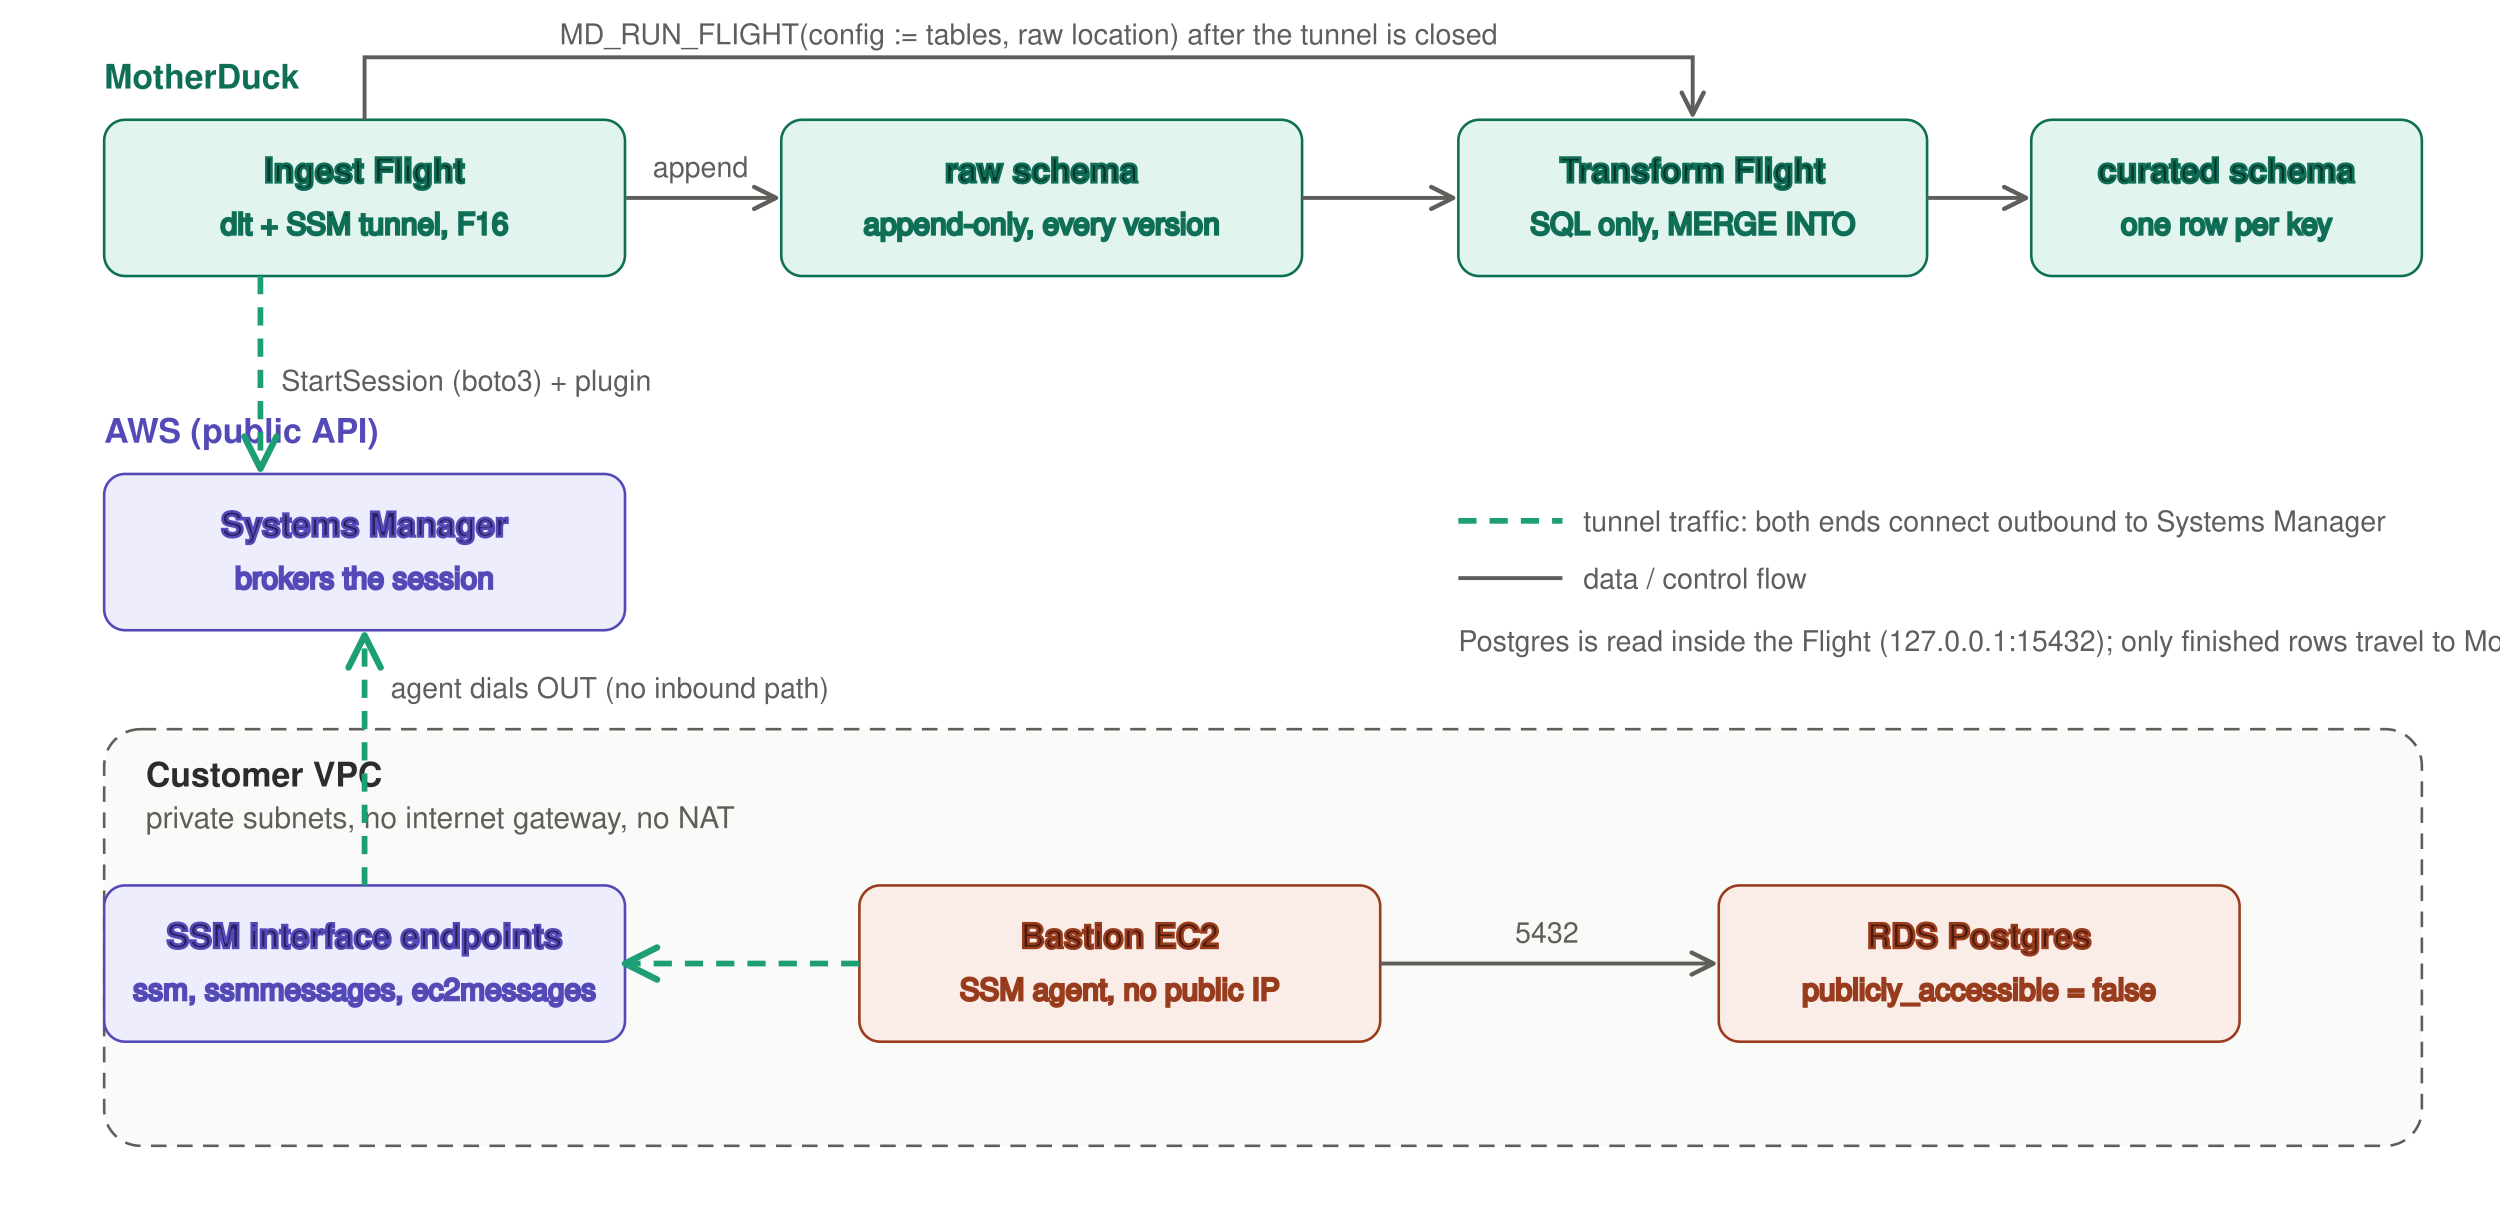
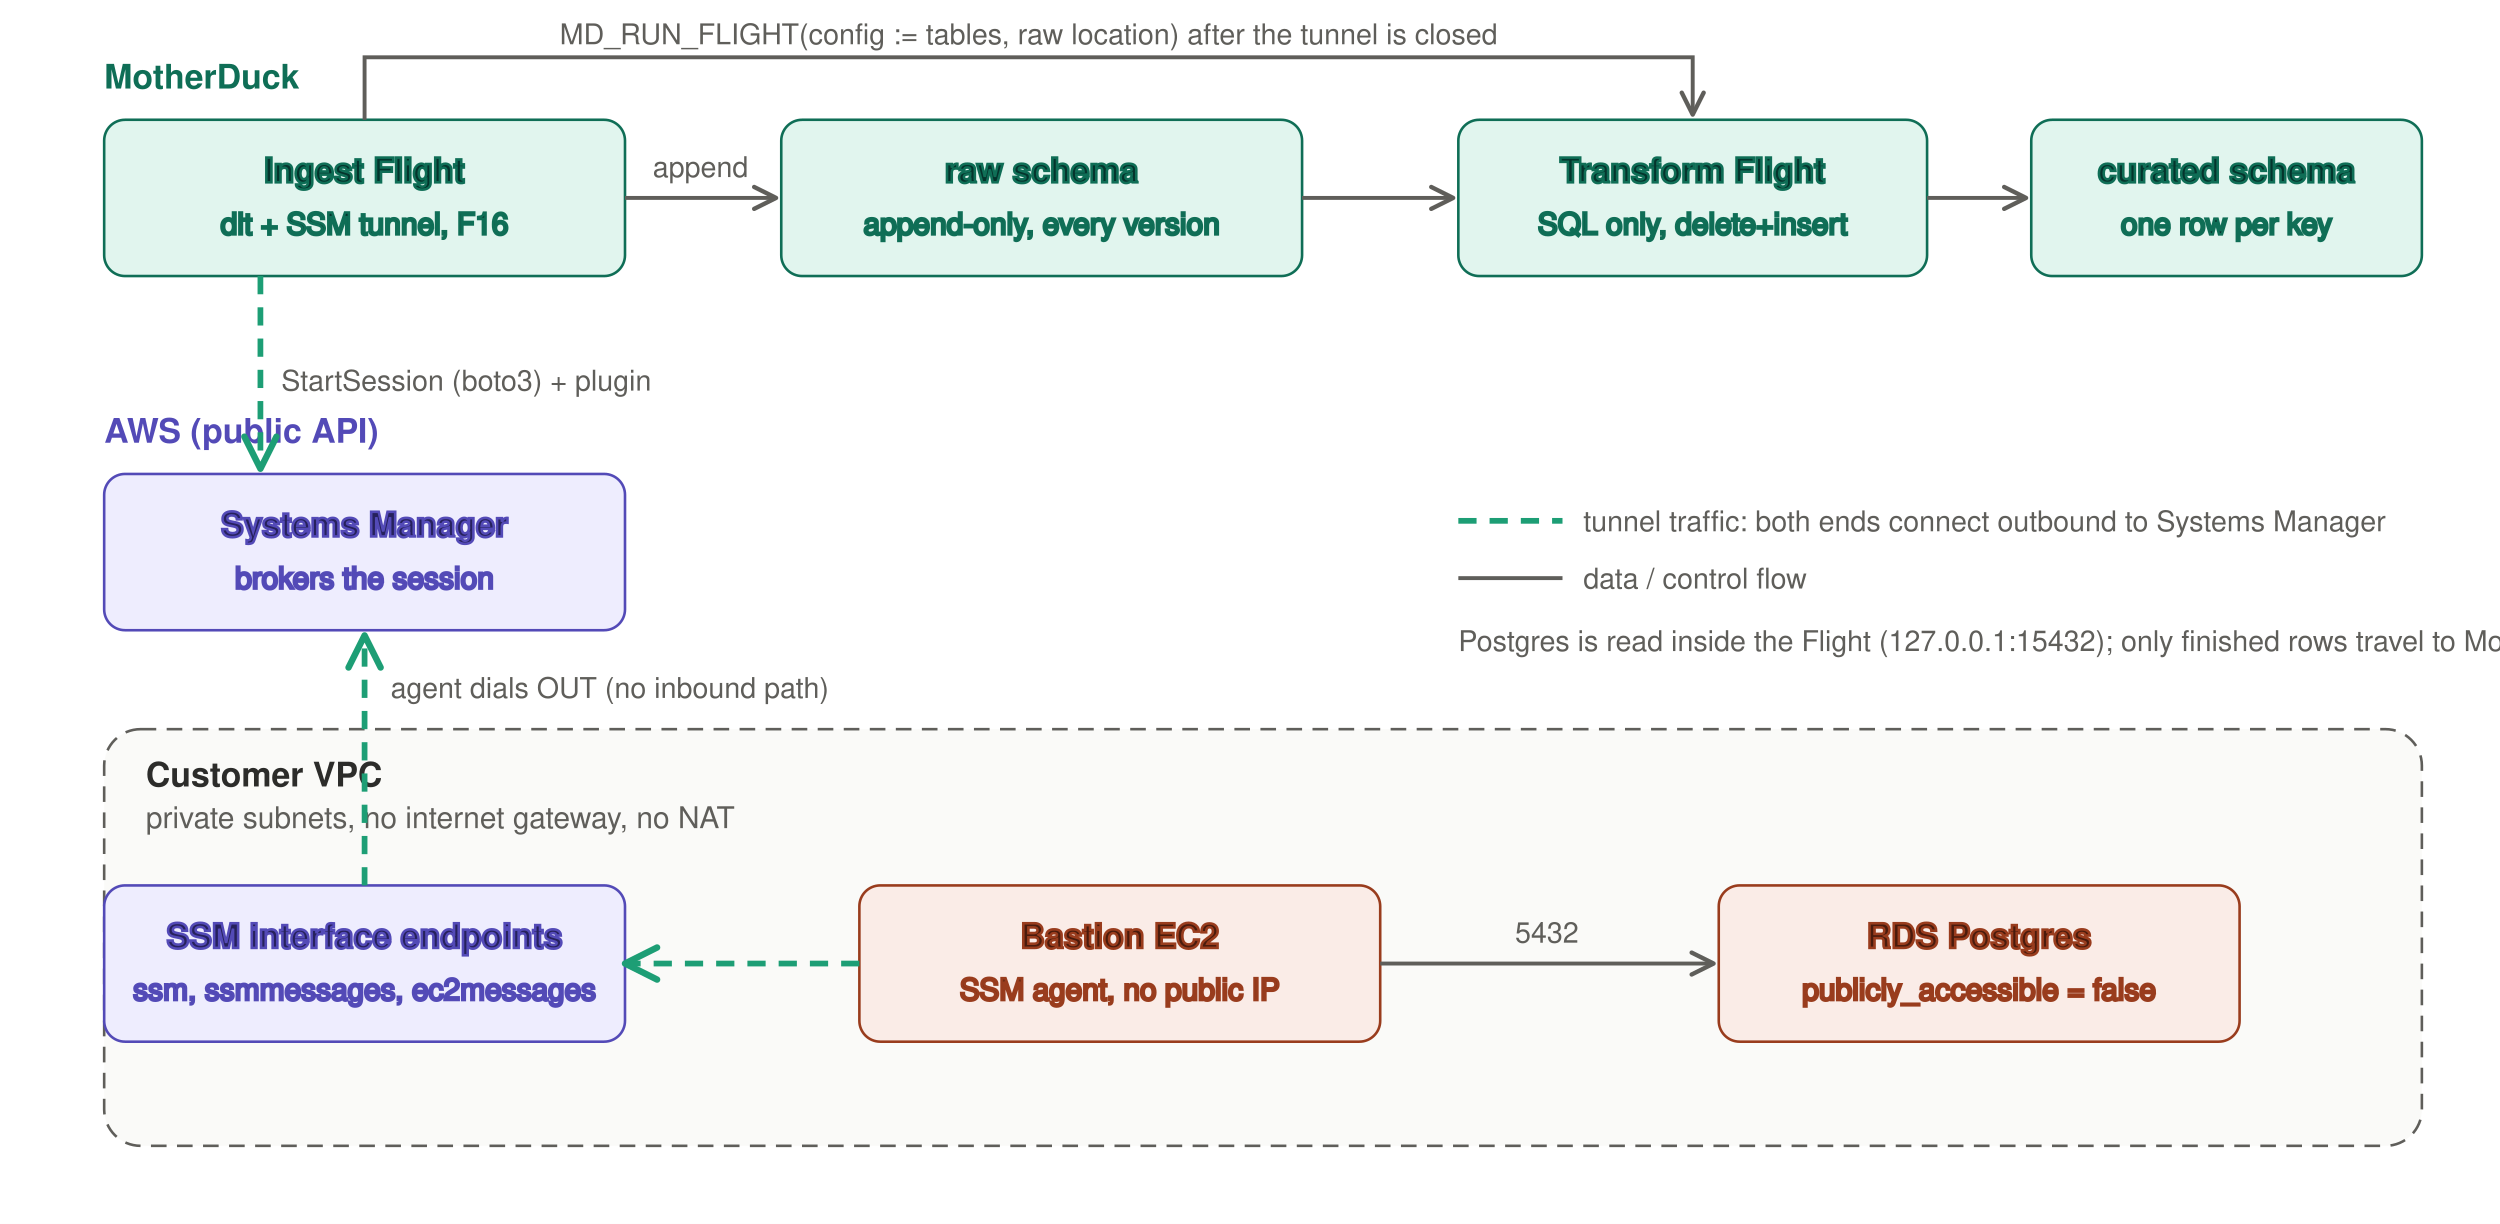
<svg xmlns="http://www.w3.org/2000/svg" width="960" height="470" viewBox="0 0 960 470" font-family="-apple-system, BlinkMacSystemFont, 'Segoe UI', Helvetica, Arial, sans-serif" font-size="13">
  <defs>
    <marker id="arrow" viewBox="0 0 10 10" refX="9" refY="5" markerWidth="7" markerHeight="7" orient="auto-start-reverse">
      <path d="M1 1 L9 5 L1 9" fill="none" stroke="context-stroke" stroke-width="1.6" stroke-linecap="round" stroke-linejoin="round" />
    </marker>
    <style>
      .box { stroke-width: 1; rx: 8; }
      .title { font-weight: 600; font-size: 13px; }
      .sub { font-size: 11.5px; }
      .md { fill: #e1f5ee; stroke: #0f6e56; }
      .md text { fill: #04342c; }
      .aws { fill: #eeedfe; stroke: #534ab7; }
      .cust { fill: #faece7; stroke: #993c1d; }
      .vpc { fill: #fafaf8; stroke: #5f5e5a; stroke-dasharray: 6 4; }
      .tunnel { stroke: #1d9e75; stroke-width: 2.2; fill: none; stroke-dasharray: 7 5; }
      .flow { stroke: #5f5e5a; stroke-width: 1.5; fill: none; }
      .lbl { font-size: 11px; fill: #5f5e5a; }
    </style>
  </defs>
  <rect width="960" height="470" fill="#ffffff" />
  <text x="40" y="34" class="title" fill="#0f6e56">MotherDuck</text>
  <g class="md">
    <rect class="box" x="40" y="46" width="200" height="60" />
    <text x="140" y="70" text-anchor="middle" class="title" fill="#04342c">Ingest Flight</text>
    <text x="140" y="90" text-anchor="middle" class="sub" fill="#085041">dlt + SSM tunnel, F16</text>
  </g>
  <g class="md">
    <rect class="box" x="300" y="46" width="200" height="60" />
    <text x="400" y="70" text-anchor="middle" class="title" fill="#04342c">raw schema</text>
    <text x="400" y="90" text-anchor="middle" class="sub" fill="#085041">append-only, every version</text>
  </g>
  <g class="md">
    <rect class="box" x="560" y="46" width="180" height="60" />
    <text x="650" y="70" text-anchor="middle" class="title" fill="#04342c">Transform Flight</text>
-     <text x="650" y="90" text-anchor="middle" class="sub" fill="#085041">SQL only, MERGE INTO</text>
+     <text x="650" y="90" text-anchor="middle" class="sub" fill="#085041">SQL only, delete+insert</text>
  </g>
  <g class="md">
    <rect class="box" x="780" y="46" width="150" height="60" />
    <text x="855" y="70" text-anchor="middle" class="title" fill="#04342c">curated schema</text>
    <text x="855" y="90" text-anchor="middle" class="sub" fill="#085041">one row per key</text>
  </g>
  <line x1="240" y1="76" x2="298" y2="76" class="flow" marker-end="url(#arrow)" />
  <text x="269" y="68" text-anchor="middle" class="lbl">append</text>
  <line x1="500" y1="76" x2="558" y2="76" class="flow" marker-end="url(#arrow)" />
  <line x1="740" y1="76" x2="778" y2="76" class="flow" marker-end="url(#arrow)" />
  <path d="M140 46 L140 22 L650 22 L650 44" class="flow" marker-end="url(#arrow)" />
  <text x="395" y="17" text-anchor="middle" class="lbl">MD_RUN_FLIGHT(config := tables, raw location) after the tunnel is closed</text>
  <text x="40" y="170" class="title" fill="#534ab7">AWS (public API)</text>
  <g class="aws">
    <rect class="box" x="40" y="182" width="200" height="60" />
    <text x="140" y="206" text-anchor="middle" class="title" fill="#26215c">Systems Manager</text>
    <text x="140" y="226" text-anchor="middle" class="sub" fill="#3c3489">brokers the session</text>
  </g>
  <path d="M100 106 L100 180" class="tunnel" marker-end="url(#arrow)" />
  <text x="108" y="150" class="lbl">StartSession (boto3) + plugin</text>
  <rect class="vpc" x="40" y="280" width="890" height="160" rx="14" />
  <text x="56" y="302" class="title" fill="#2c2c2a">Customer VPC</text>
  <text x="56" y="318" class="sub" fill="#5f5e5a">private subnets, no internet gateway, no NAT</text>
  <g class="aws">
    <rect class="box" x="40" y="340" width="200" height="60" />
    <text x="140" y="364" text-anchor="middle" class="title" fill="#26215c">SSM interface endpoints</text>
    <text x="140" y="384" text-anchor="middle" class="sub" fill="#3c3489">ssm, ssmmessages, ec2messages</text>
  </g>
  <g class="cust">
    <rect class="box" x="330" y="340" width="200" height="60" />
    <text x="430" y="364" text-anchor="middle" class="title" fill="#4a1b0c">Bastion EC2</text>
    <text x="430" y="384" text-anchor="middle" class="sub" fill="#712b13">SSM agent, no public IP</text>
  </g>
  <g class="cust">
    <rect class="box" x="660" y="340" width="200" height="60" />
    <text x="760" y="364" text-anchor="middle" class="title" fill="#4a1b0c">RDS Postgres</text>
    <text x="760" y="384" text-anchor="middle" class="sub" fill="#712b13">publicly_accessible = false</text>
  </g>
  <path d="M330 370 L240 370" class="tunnel" marker-end="url(#arrow)" />
  <path d="M140 340 L140 244" class="tunnel" marker-end="url(#arrow)" />
  <text x="150" y="268" class="lbl">agent dials OUT (no inbound path)</text>
  <line x1="530" y1="370" x2="658" y2="370" class="flow" marker-end="url(#arrow)" />
  <text x="594" y="362" text-anchor="middle" class="lbl">5432</text>
  <line x1="560" y1="200" x2="600" y2="200" class="tunnel" />
  <text x="608" y="204" class="lbl">tunnel traffic: both ends connect outbound to Systems Manager</text>
  <line x1="560" y1="222" x2="600" y2="222" class="flow" />
  <text x="608" y="226" class="lbl">data / control flow</text>
  <text x="560" y="250" class="lbl">Postgres is read inside the Flight (127.0.0.1:15432); only finished rows travel to MotherDuck.</text>
</svg>
